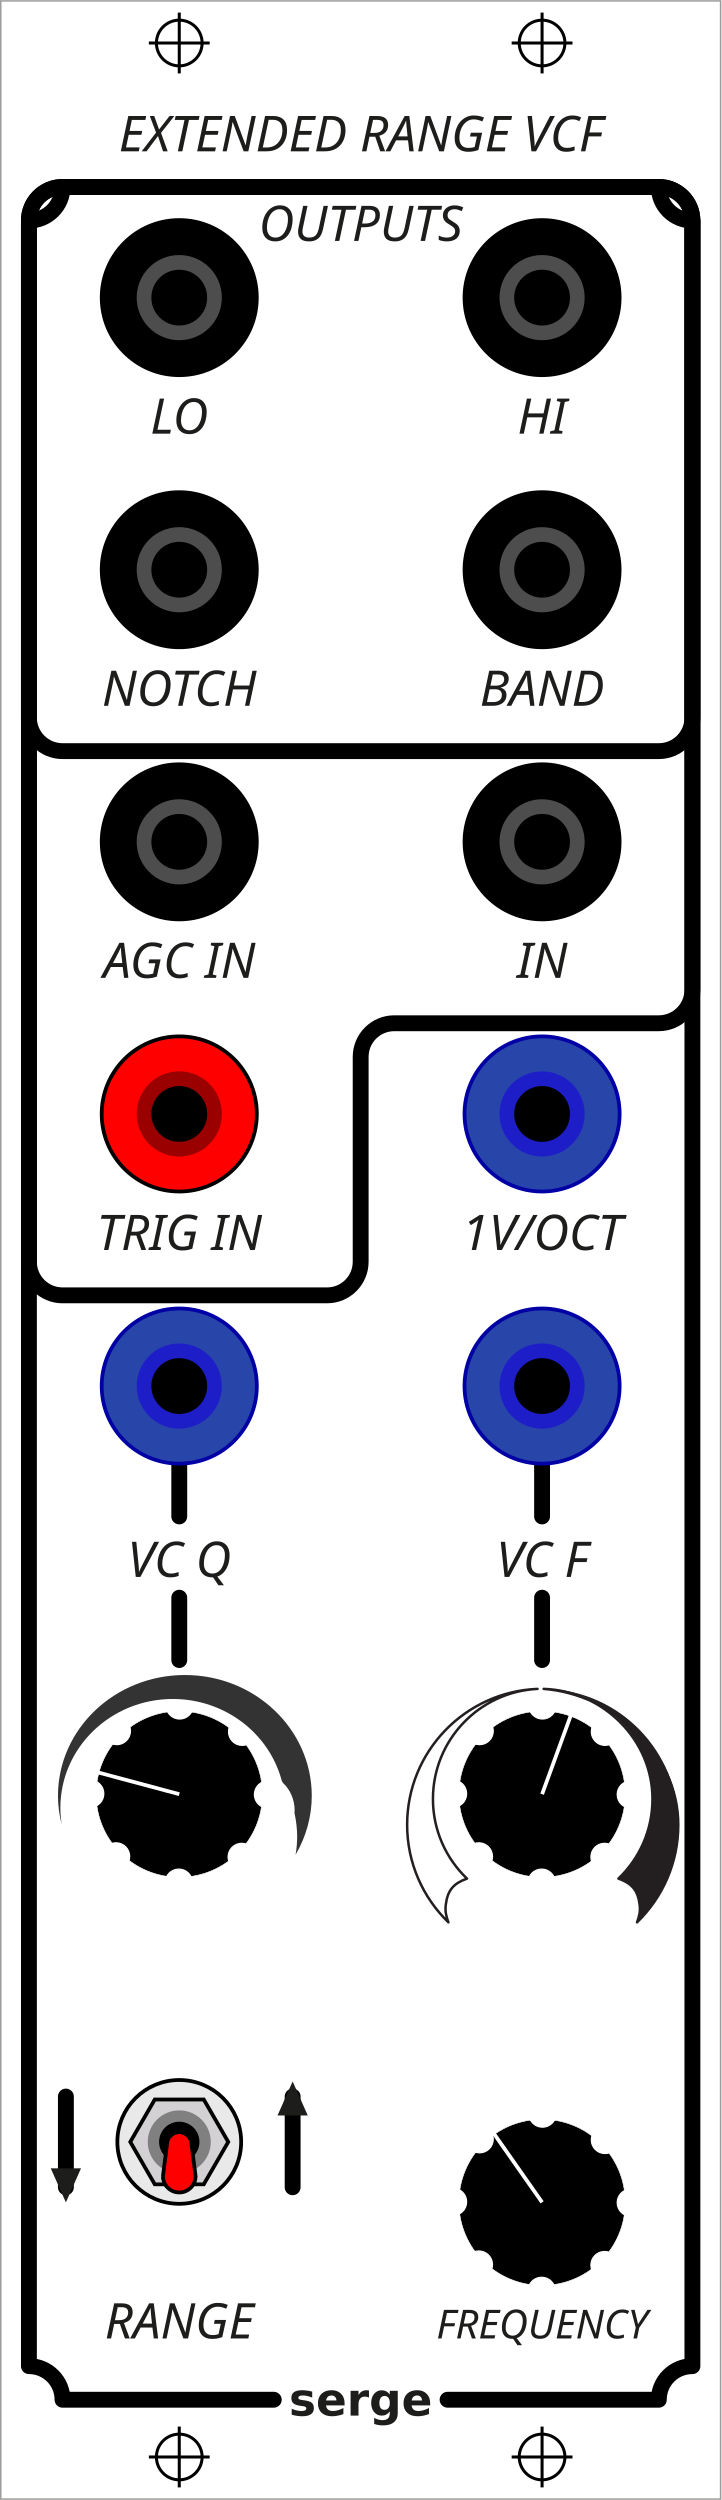
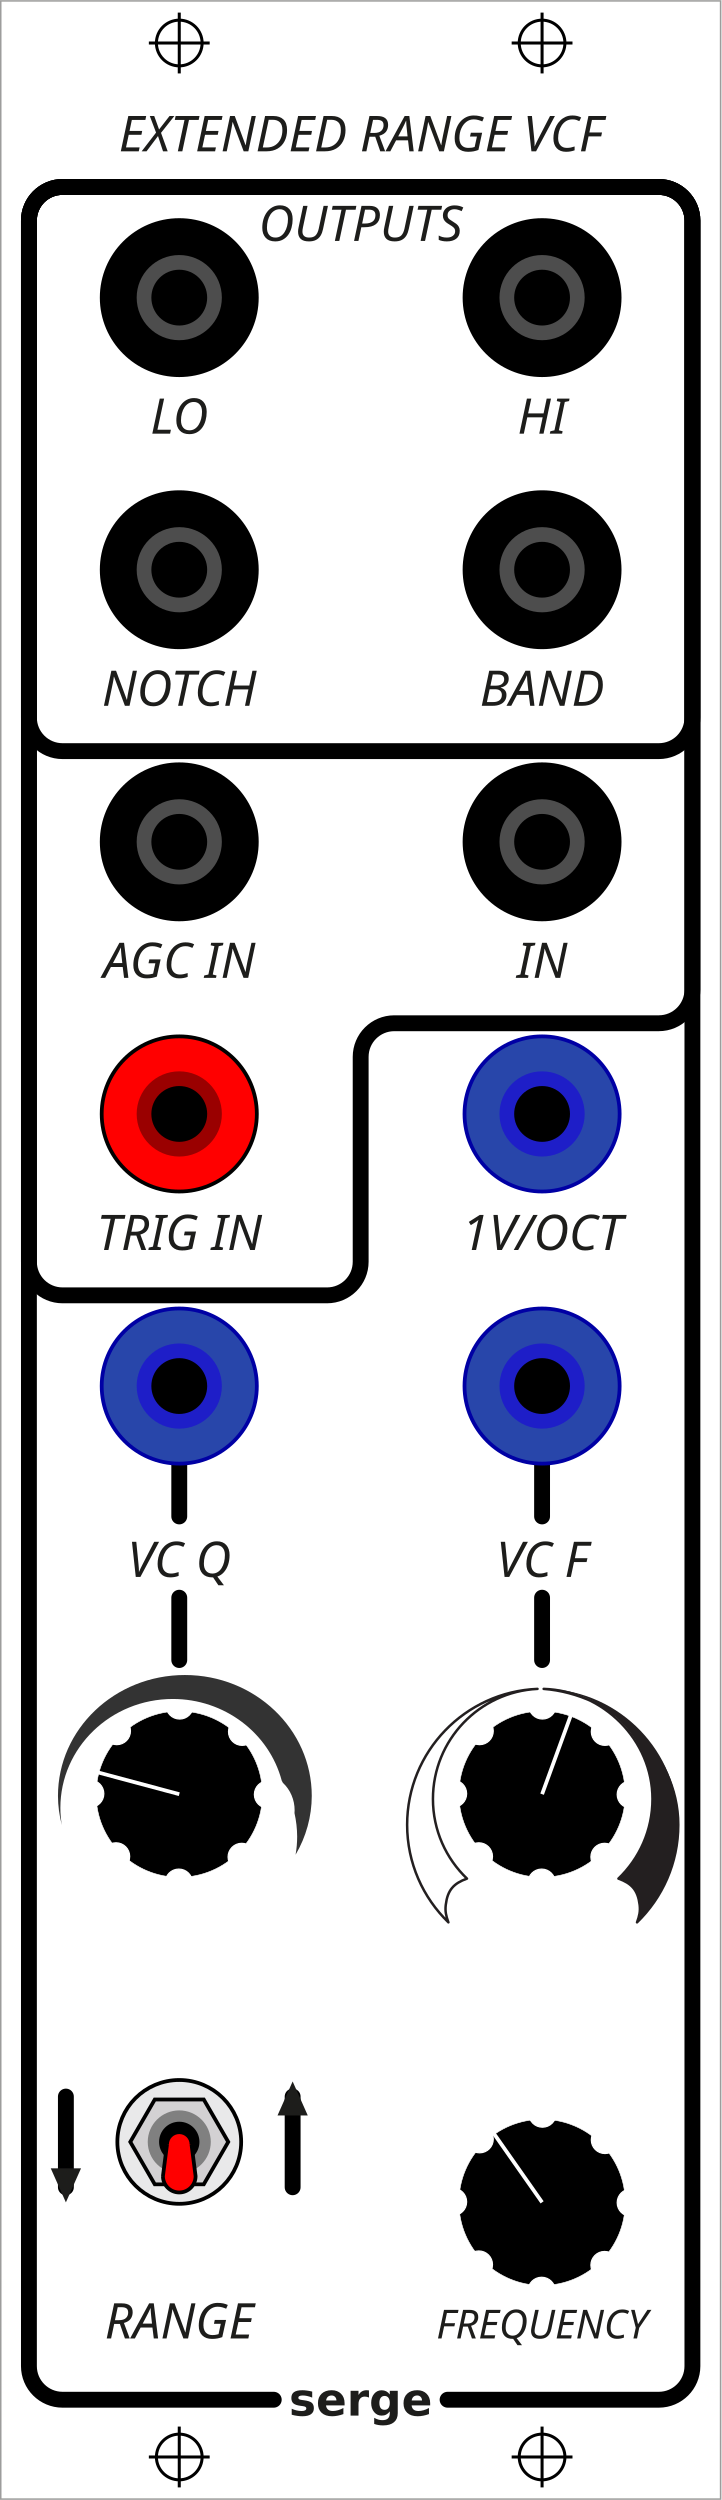
<svg xmlns="http://www.w3.org/2000/svg" xmlns:xlink="http://www.w3.org/1999/xlink" viewBox="0 0 190.866 661.417" height="6.89in" width="1.988in" xml:space="preserve" id="svg-serge" version="1.1">
  <defs id="defs-serge">
    <clipPath id="XMLID_3_-2-2-8-3-0-1-2">
      <use id="use7823-3-2-4-9-0-0" xlink:href="#XMLID_1_" x="0" y="0" width="100%" height="100%" />
    </clipPath>
    <circle id="XMLID_1_" cx="20.975" cy="20.926" r="18.024" />
    <clipPath clipPathUnits="userSpaceOnUse" id="clipPath9741-4">
      <path d="M 0,72 H 72 V 0 H 0 Z" id="path9739-7" />
    </clipPath>
  </defs>
  <g id="layer-Background">
    <rect id="background-white" x="0" y="0" width="190.866" height="661.417" style="fill:#ffffff;fill-opacity:1;stroke:none" />
    <rect x="0.2" y="0.2" width="190.466" height="661.017" style="fill:none;stroke:#9d9d9c;stroke-width:0.4" />
  </g>
  <g id="layer-Linework" transform="translate(-48.5669 -5.2913)">
-     <path d="M 167.000,640.221 L 222.890,640.221 A 8.89,8.89 0 0 1 231.780,631.332 L 231.780,63.611 A 8.89,8.89 0 0 1 222.890,54.721 L 65.110,54.721 A 8.89,8.89 0 0 1 56.220,63.611 L 56.220,631.332 A 8.89,8.89 0 0 1 65.110,640.221 L 121.000,640.221" style="display:inline;fill:none;stroke:#000000;stroke-width:4.2;stroke-linecap:round;stroke-linejoin:round" />
+     <path d="M 167.000,640.221 L 222.890,640.221 A 8.89,8.89 0 0 0 231.780,631.332 L 231.780,63.611 A 8.89,8.89 0 0 0 222.890,54.721 L 65.110,54.721 A 8.89,8.89 0 0 0 56.220,63.611 L 56.220,631.332 A 8.89,8.89 0 0 0 65.110,640.221 L 121.000,640.221" style="display:inline;fill:none;stroke:#000000;stroke-width:4.2;stroke-linecap:round;stroke-linejoin:round" />
    <text x="144.000" y="644.421" style="font-family:'Futura','Century Gothic','DejaVu Sans',sans-serif;font-weight:bold;font-size:12px;text-anchor:middle;fill:#1d1d1b">serge</text>
    <text x="144.0" y="45.291" style="font-variant:normal;font-weight:normal;font-stretch:normal;font-size:13.1px;font-family:Futura;-inkscape-font-specification:'Futura Bold';font-variant-ligatures:normal;font-variant-caps:normal;font-variant-numeric:normal;font-variant-east-asian:normal;text-align:center;writing-mode:lr-tb;text-anchor:middle;display:inline;fill:#1d1d1b;fill-opacity:1;fill-rule:nonzero;stroke:none;stroke-width:1.332;font-style:oblique">EXTENDED RANGE VCF</text>
    <path d="M 56.22,63.611 A 8.89,8.89 0 0 1 65.11,54.721 L 222.89,54.721 A 8.89,8.89 0 0 1 231.78,63.611 L 231.78,195.11 A 8.89,8.89 0 0 1 222.89,204 L 65.11,204 A 8.89,8.89 0 0 1 56.22,195.11 Z" style="display:inline;fill:none;stroke:#000000;stroke-width:4.2;stroke-linecap:round;stroke-linejoin:round" />
    <text x="144.0" y="69" style="font-variant:normal;font-weight:normal;font-stretch:normal;font-size:13.0px;font-family:Futura;-inkscape-font-specification:'Futura Bold';font-variant-ligatures:normal;font-variant-caps:normal;font-variant-numeric:normal;font-variant-east-asian:normal;text-align:center;writing-mode:lr-tb;text-anchor:middle;display:inline;fill:#1d1d1b;fill-opacity:1;fill-rule:nonzero;stroke:none;stroke-width:1.332;font-style:oblique">OUTPUTS</text>
    <text x="96.0" y="120" style="font-variant:normal;font-weight:normal;font-stretch:normal;font-size:13.0px;font-family:Futura;-inkscape-font-specification:'Futura Bold';font-variant-ligatures:normal;font-variant-caps:normal;font-variant-numeric:normal;font-variant-east-asian:normal;text-align:center;writing-mode:lr-tb;text-anchor:middle;display:inline;fill:#1d1d1b;fill-opacity:1;fill-rule:nonzero;stroke:none;stroke-width:1.332;font-style:oblique">LO</text>
    <text x="192.0" y="120" style="font-variant:normal;font-weight:normal;font-stretch:normal;font-size:13.0px;font-family:Futura;-inkscape-font-specification:'Futura Bold';font-variant-ligatures:normal;font-variant-caps:normal;font-variant-numeric:normal;font-variant-east-asian:normal;text-align:center;writing-mode:lr-tb;text-anchor:middle;display:inline;fill:#1d1d1b;fill-opacity:1;fill-rule:nonzero;stroke:none;stroke-width:1.332;font-style:oblique">HI</text>
    <text x="96.0" y="192" style="font-variant:normal;font-weight:normal;font-stretch:normal;font-size:13.0px;font-family:Futura;-inkscape-font-specification:'Futura Bold';font-variant-ligatures:normal;font-variant-caps:normal;font-variant-numeric:normal;font-variant-east-asian:normal;text-align:center;writing-mode:lr-tb;text-anchor:middle;display:inline;fill:#1d1d1b;fill-opacity:1;fill-rule:nonzero;stroke:none;stroke-width:1.332;font-style:oblique">NOTCH</text>
    <text x="192.0" y="192" style="font-variant:normal;font-weight:normal;font-stretch:normal;font-size:13.0px;font-family:Futura;-inkscape-font-specification:'Futura Bold';font-variant-ligatures:normal;font-variant-caps:normal;font-variant-numeric:normal;font-variant-east-asian:normal;text-align:center;writing-mode:lr-tb;text-anchor:middle;display:inline;fill:#1d1d1b;fill-opacity:1;fill-rule:nonzero;stroke:none;stroke-width:1.332;font-style:oblique">BAND</text>
    <path d="M 56.22,63.611 A 8.89,8.89 0 0 1 65.11,54.721 L 222.89,54.721 A 8.89,8.89 0 0 1 231.78,63.611 L 231.78,267.11 A 8.89,8.89 0 0 1 222.89,276 L 152.89,276 A 8.89,8.89 0 0 0 144,284.89 L 144,339.11 A 8.89,8.89 0 0 1 135.11,348 L 65.11,348 A 8.89,8.89 0 0 1 56.22,339.11 Z" style="display:inline;fill:none;stroke:#000000;stroke-width:4.2;stroke-linecap:round;stroke-linejoin:round" />
    <text x="96.0" y="264" style="font-variant:normal;font-weight:normal;font-stretch:normal;font-size:13.0px;font-family:Futura;-inkscape-font-specification:'Futura Bold';font-variant-ligatures:normal;font-variant-caps:normal;font-variant-numeric:normal;font-variant-east-asian:normal;text-align:center;writing-mode:lr-tb;text-anchor:middle;display:inline;fill:#1d1d1b;fill-opacity:1;fill-rule:nonzero;stroke:none;stroke-width:1.332;font-style:oblique">AGC IN</text>
    <text x="192.0" y="264" style="font-variant:normal;font-weight:normal;font-stretch:normal;font-size:13.0px;font-family:Futura;-inkscape-font-specification:'Futura Bold';font-variant-ligatures:normal;font-variant-caps:normal;font-variant-numeric:normal;font-variant-east-asian:normal;text-align:center;writing-mode:lr-tb;text-anchor:middle;display:inline;fill:#1d1d1b;fill-opacity:1;fill-rule:nonzero;stroke:none;stroke-width:1.332;font-style:oblique">IN</text>
    <text x="96.0" y="336" style="font-variant:normal;font-weight:normal;font-stretch:normal;font-size:13.0px;font-family:Futura;-inkscape-font-specification:'Futura Bold';font-variant-ligatures:normal;font-variant-caps:normal;font-variant-numeric:normal;font-variant-east-asian:normal;text-align:center;writing-mode:lr-tb;text-anchor:middle;display:inline;fill:#1d1d1b;fill-opacity:1;fill-rule:nonzero;stroke:none;stroke-width:1.332;font-style:oblique">TRIG IN</text>
    <text x="192.0" y="336" style="font-variant:normal;font-weight:normal;font-stretch:normal;font-size:13.0px;font-family:Futura;-inkscape-font-specification:'Futura Bold';font-variant-ligatures:normal;font-variant-caps:normal;font-variant-numeric:normal;font-variant-east-asian:normal;text-align:center;writing-mode:lr-tb;text-anchor:middle;display:inline;fill:#1d1d1b;fill-opacity:1;fill-rule:nonzero;stroke:none;stroke-width:1.332;font-style:oblique">1V/OCT</text>
    <text x="96.0" y="422.5" style="font-variant:normal;font-weight:normal;font-stretch:normal;font-size:13.0px;font-family:Futura;-inkscape-font-specification:'Futura Bold';font-variant-ligatures:normal;font-variant-caps:normal;font-variant-numeric:normal;font-variant-east-asian:normal;text-align:center;writing-mode:lr-tb;text-anchor:middle;display:inline;fill:#1d1d1b;fill-opacity:1;fill-rule:nonzero;stroke:none;stroke-width:1.332;font-style:oblique">VC Q</text>
    <path d="M 96.000,386.518 L 96.000,406.500" style="display:inline;fill:none;stroke:#000000;stroke-width:4.2;stroke-linecap:round;stroke-linejoin:round;stroke-dasharray:none;stroke-opacity:1" />
    <path d="M 96.000,428.000 L 96.000,444.500" style="display:inline;fill:none;stroke:#000000;stroke-width:4.2;stroke-linecap:round;stroke-linejoin:round;stroke-dasharray:none;stroke-opacity:1" />
    <g transform="matrix(1.333333,0.0,0.0,-1.333333,0.0,636)">
      <path d="m 97.483,484.46 c -18.547,0 -33.579,14.323 -33.579,31.995 0.013,2.6 0.355,5.183 1.021,7.699 -0.251,-1.495 -0.38,-3.011 -0.385,-4.527 0,-15.921 13.328,-28.828 29.771,-28.828 13.577,0.011 25.432,8.912 28.812,21.641 0.099,0.176 0.199,0.353 0.292,0.536 1.979,1.855 3.109,4.495 3.109,7.265 0,0.251 -0.016,0.5 -0.036,0.751 0.457,2.041 0.697,4.135 0.708,6.233 0,1.605 -0.147,3.209 -0.417,4.787 2.792,-4.755 4.267,-10.109 4.281,-15.557 0,-17.667 -15.036,-31.995 -33.577,-31.995 z" style="display:inline;fill:#333333;fill-opacity:1;fill-rule:evenodd;stroke:none;stroke-width:1.333" id="path46344-1-8-8-2-3-0-s20" transform="matrix(0.75,0,0,-0.75,0,504)" />
    </g>
    <text x="192.0" y="422.5" style="font-variant:normal;font-weight:normal;font-stretch:normal;font-size:13.0px;font-family:Futura;-inkscape-font-specification:'Futura Bold';font-variant-ligatures:normal;font-variant-caps:normal;font-variant-numeric:normal;font-variant-east-asian:normal;text-align:center;writing-mode:lr-tb;text-anchor:middle;display:inline;fill:#1d1d1b;fill-opacity:1;fill-rule:nonzero;stroke:none;stroke-width:1.332;font-style:oblique">VC F</text>
    <path d="M 192.000,386.518 L 192.000,406.500" style="display:inline;fill:none;stroke:#000000;stroke-width:4.2;stroke-linecap:round;stroke-linejoin:round;stroke-dasharray:none;stroke-opacity:1" />
    <path d="M 192.000,428.000 L 192.000,444.500" style="display:inline;fill:none;stroke:#000000;stroke-width:4.2;stroke-linecap:round;stroke-linejoin:round;stroke-dasharray:none;stroke-opacity:1" />
    <g transform="matrix(1.333333,0.0,0.0,-1.333333,-0.332287,635.9909)">
      <g id="g7285-s25" clip-path="url(#clipPath9741-4)" transform="translate(107.967,79.18013)" style="display:inline">
        <g id="g7275-s25" transform="translate(35.376,58.7168)">
          <path d="m 0,0 c -11.559,-0.587 -20.751,-10.145 -20.751,-21.85 0,-6.213 2.595,-11.818 6.755,-15.801 -2.604,-0.934 -3.856,-2.241 -4.209,-5.207 -0.153,-1.282 0.053,-2.19 0.522,-3.475 -5.048,4.906 -8.19,11.765 -8.19,19.361 0,14.534 11.484,26.38 25.873,26.972 z" style="fill:none;stroke:#231f20;stroke-width:0.5;stroke-linecap:round;stroke-linejoin:round;stroke-miterlimit:146;stroke-dasharray:none;stroke-opacity:1" id="path7273-s25" />
        </g>
        <g id="g7279-s25" transform="translate(37.4404,58.7168)">
          <path d="m 0,0 c 11.56,-0.587 20.751,-10.145 20.751,-21.85 0,-6.213 -2.596,-11.818 -6.756,-15.801 2.605,-0.934 3.857,-2.241 4.21,-5.207 0.153,-1.282 -0.053,-2.19 -0.522,-3.475 5.048,4.906 8.19,11.765 8.19,19.361 C 25.873,-12.438 14.389,-0.592 0,0" style="fill:#231f20;fill-opacity:1;fill-rule:nonzero;stroke:none" id="path7277-s25" />
        </g>
        <g id="g7283-s25" transform="translate(37.4404,58.7168)">
          <path d="M -0.844,0 C 11.003,-0.372 20.751,-10.145 20.751,-21.85 c 0,-6.213 -2.596,-11.818 -6.756,-15.801 2.605,-0.934 3.857,-2.241 4.21,-5.207 0.153,-1.282 -0.053,-2.19 -0.522,-3.475 5.048,4.906 8.19,11.765 8.19,19.361 0,14.534 -13.237,25.949 -26.717,26.972 z" style="fill:none;stroke:#231f20;stroke-width:0.5;stroke-linecap:round;stroke-linejoin:round;stroke-miterlimit:146;stroke-dasharray:none;stroke-opacity:1" id="path7281-s25" />
        </g>
      </g>
    </g>
    <path d="M 66.000,560.000 L 66.000,584.000" style="display:inline;fill:none;stroke:#000000;stroke-width:4.2;stroke-linecap:round;stroke-linejoin:round;stroke-dasharray:none;stroke-opacity:1" />
    <path d="M 66.00,588.00 L 62.00,579.00 L 70.00,579.00 Z" style="fill:#1d1d1b;stroke:none" />
    <path d="M 126.000,584.000 L 126.000,560.000" style="display:inline;fill:none;stroke:#000000;stroke-width:4.2;stroke-linecap:round;stroke-linejoin:round;stroke-dasharray:none;stroke-opacity:1" />
    <path d="M 126.00,556.00 L 130.00,565.00 L 122.00,565.00 Z" style="fill:#1d1d1b;stroke:none" />
    <text x="96.0" y="624" style="font-variant:normal;font-weight:normal;font-stretch:normal;font-size:13.0px;font-family:Futura;-inkscape-font-specification:'Futura Bold';font-variant-ligatures:normal;font-variant-caps:normal;font-variant-numeric:normal;font-variant-east-asian:normal;text-align:center;writing-mode:lr-tb;text-anchor:middle;display:inline;fill:#1d1d1b;fill-opacity:1;fill-rule:nonzero;stroke:none;stroke-width:1.332;font-style:oblique">RANGE</text>
    <text x="192.0" y="624" style="font-variant:normal;font-weight:normal;font-stretch:normal;font-size:10.6px;font-family:Futura;-inkscape-font-specification:'Futura Bold';font-variant-ligatures:normal;font-variant-caps:normal;font-variant-numeric:normal;font-variant-east-asian:normal;text-align:center;writing-mode:lr-tb;text-anchor:middle;display:inline;fill:#1d1d1b;fill-opacity:1;fill-rule:nonzero;stroke:none;stroke-width:1.332;font-style:oblique">FREQUENCY</text>
  </g>
  <g id="layer-XXX" transform="translate(-48.5669 -5.2913)">
    <g transform="matrix(1,0,0,1,-95.95958,-72.1832)">
      <g style="display:inline" id="g46362-5-5-s1" transform="matrix(1.333333,0,0,-1.333333,-192.0404,468.1833)">
        <g transform="matrix(1,0,0,0.997611,0,504)" id="g46352-9-9-s1">
          <path id="path46350-9-1-s1" style="fill:none;stroke:#1d1d1b;stroke-width:1.802;stroke-linecap:butt;stroke-linejoin:miter;stroke-miterlimit:8.825;stroke-dasharray:none;stroke-opacity:1" d="m 282.828,-265.474 10.344,-10.345" />
        </g>
        <g id="g46360-2-3-s1">
          <g id="g46358-5-2-s1">
            <g transform="matrix(1,0,0,0.997611,0,504)" id="g46356-6-0-s1">
              <path id="path46354-1-9-s1" style="fill:none;stroke:#1d1d1b;stroke-width:1.802;stroke-linecap:butt;stroke-linejoin:miter;stroke-miterlimit:8.825;stroke-dasharray:none;stroke-opacity:1" d="m 293.172,-265.474 -10.344,-10.345" />
            </g>
          </g>
        </g>
      </g>
    </g>
    <g transform="matrix(1,0,0,1,0.04042,-72.1832)">
      <g style="display:inline" id="g46362-5-5-s3" transform="matrix(1.333333,0,0,-1.333333,-192.0404,468.1833)">
        <g transform="matrix(1,0,0,0.997611,0,504)" id="g46352-9-9-s3">
          <path id="path46350-9-1-s3" style="fill:none;stroke:#1d1d1b;stroke-width:1.802;stroke-linecap:butt;stroke-linejoin:miter;stroke-miterlimit:8.825;stroke-dasharray:none;stroke-opacity:1" d="m 282.828,-265.474 10.344,-10.345" />
        </g>
        <g id="g46360-2-3-s3">
          <g id="g46358-5-2-s3">
            <g transform="matrix(1,0,0,0.997611,0,504)" id="g46356-6-0-s3">
              <path id="path46354-1-9-s3" style="fill:none;stroke:#1d1d1b;stroke-width:1.802;stroke-linecap:butt;stroke-linejoin:miter;stroke-miterlimit:8.825;stroke-dasharray:none;stroke-opacity:1" d="m 293.172,-265.474 -10.344,-10.345" />
            </g>
          </g>
        </g>
      </g>
    </g>
    <g transform="matrix(1,0,0,1,-95.95958,-0.183198)">
      <g style="display:inline" id="g46362-5-5-s5" transform="matrix(1.333333,0,0,-1.333333,-192.0404,468.1833)">
        <g transform="matrix(1,0,0,0.997611,0,504)" id="g46352-9-9-s5">
          <path id="path46350-9-1-s5" style="fill:none;stroke:#1d1d1b;stroke-width:1.802;stroke-linecap:butt;stroke-linejoin:miter;stroke-miterlimit:8.825;stroke-dasharray:none;stroke-opacity:1" d="m 282.828,-265.474 10.344,-10.345" />
        </g>
        <g id="g46360-2-3-s5">
          <g id="g46358-5-2-s5">
            <g transform="matrix(1,0,0,0.997611,0,504)" id="g46356-6-0-s5">
              <path id="path46354-1-9-s5" style="fill:none;stroke:#1d1d1b;stroke-width:1.802;stroke-linecap:butt;stroke-linejoin:miter;stroke-miterlimit:8.825;stroke-dasharray:none;stroke-opacity:1" d="m 293.172,-265.474 -10.344,-10.345" />
            </g>
          </g>
        </g>
      </g>
    </g>
    <g transform="matrix(1,0,0,1,0.04042,-0.183198)">
      <g style="display:inline" id="g46362-5-5-s7" transform="matrix(1.333333,0,0,-1.333333,-192.0404,468.1833)">
        <g transform="matrix(1,0,0,0.997611,0,504)" id="g46352-9-9-s7">
          <path id="path46350-9-1-s7" style="fill:none;stroke:#1d1d1b;stroke-width:1.802;stroke-linecap:butt;stroke-linejoin:miter;stroke-miterlimit:8.825;stroke-dasharray:none;stroke-opacity:1" d="m 282.828,-265.474 10.344,-10.345" />
        </g>
        <g id="g46360-2-3-s7">
          <g id="g46358-5-2-s7">
            <g transform="matrix(1,0,0,0.997611,0,504)" id="g46356-6-0-s7">
              <path id="path46354-1-9-s7" style="fill:none;stroke:#1d1d1b;stroke-width:1.802;stroke-linecap:butt;stroke-linejoin:miter;stroke-miterlimit:8.825;stroke-dasharray:none;stroke-opacity:1" d="m 293.172,-265.474 -10.344,-10.345" />
            </g>
          </g>
        </g>
      </g>
    </g>
    <g transform="matrix(1,0,0,1,-95.95958,71.8168)">
      <g style="display:inline" id="g46362-5-5-s9" transform="matrix(1.333333,0,0,-1.333333,-192.0404,468.1833)">
        <g transform="matrix(1,0,0,0.997611,0,504)" id="g46352-9-9-s9">
          <path id="path46350-9-1-s9" style="fill:none;stroke:#1d1d1b;stroke-width:1.802;stroke-linecap:butt;stroke-linejoin:miter;stroke-miterlimit:8.825;stroke-dasharray:none;stroke-opacity:1" d="m 282.828,-265.474 10.344,-10.345" />
        </g>
        <g id="g46360-2-3-s9">
          <g id="g46358-5-2-s9">
            <g transform="matrix(1,0,0,0.997611,0,504)" id="g46356-6-0-s9">
              <path id="path46354-1-9-s9" style="fill:none;stroke:#1d1d1b;stroke-width:1.802;stroke-linecap:butt;stroke-linejoin:miter;stroke-miterlimit:8.825;stroke-dasharray:none;stroke-opacity:1" d="m 293.172,-265.474 -10.344,-10.345" />
            </g>
          </g>
        </g>
      </g>
    </g>
    <g transform="matrix(1,0,0,1,0.04042,71.8168)">
      <g style="display:inline" id="g46362-5-5-s11" transform="matrix(1.333333,0,0,-1.333333,-192.0404,468.1833)">
        <g transform="matrix(1,0,0,0.997611,0,504)" id="g46352-9-9-s11">
          <path id="path46350-9-1-s11" style="fill:none;stroke:#1d1d1b;stroke-width:1.802;stroke-linecap:butt;stroke-linejoin:miter;stroke-miterlimit:8.825;stroke-dasharray:none;stroke-opacity:1" d="m 282.828,-265.474 10.344,-10.345" />
        </g>
        <g id="g46360-2-3-s11">
          <g id="g46358-5-2-s11">
            <g transform="matrix(1,0,0,0.997611,0,504)" id="g46356-6-0-s11">
              <path id="path46354-1-9-s11" style="fill:none;stroke:#1d1d1b;stroke-width:1.802;stroke-linecap:butt;stroke-linejoin:miter;stroke-miterlimit:8.825;stroke-dasharray:none;stroke-opacity:1" d="m 293.172,-265.474 -10.344,-10.345" />
            </g>
          </g>
        </g>
      </g>
    </g>
    <g transform="matrix(1,0,0,1,-95.95958,143.8168)">
      <g style="display:inline" id="g46362-5-5-s13" transform="matrix(1.333333,0,0,-1.333333,-192.0404,468.1833)">
        <g transform="matrix(1,0,0,0.997611,0,504)" id="g46352-9-9-s13">
          <path id="path46350-9-1-s13" style="fill:none;stroke:#1d1d1b;stroke-width:1.802;stroke-linecap:butt;stroke-linejoin:miter;stroke-miterlimit:8.825;stroke-dasharray:none;stroke-opacity:1" d="m 282.828,-265.474 10.344,-10.345" />
        </g>
        <g id="g46360-2-3-s13">
          <g id="g46358-5-2-s13">
            <g transform="matrix(1,0,0,0.997611,0,504)" id="g46356-6-0-s13">
              <path id="path46354-1-9-s13" style="fill:none;stroke:#1d1d1b;stroke-width:1.802;stroke-linecap:butt;stroke-linejoin:miter;stroke-miterlimit:8.825;stroke-dasharray:none;stroke-opacity:1" d="m 293.172,-265.474 -10.344,-10.345" />
            </g>
          </g>
        </g>
      </g>
    </g>
    <g transform="matrix(1,0,0,1,0.04042,143.8168)">
      <g style="display:inline" id="g46362-5-5-s15" transform="matrix(1.333333,0,0,-1.333333,-192.0404,468.1833)">
        <g transform="matrix(1,0,0,0.997611,0,504)" id="g46352-9-9-s15">
          <path id="path46350-9-1-s15" style="fill:none;stroke:#1d1d1b;stroke-width:1.802;stroke-linecap:butt;stroke-linejoin:miter;stroke-miterlimit:8.825;stroke-dasharray:none;stroke-opacity:1" d="m 282.828,-265.474 10.344,-10.345" />
        </g>
        <g id="g46360-2-3-s15">
          <g id="g46358-5-2-s15">
            <g transform="matrix(1,0,0,0.997611,0,504)" id="g46356-6-0-s15">
              <path id="path46354-1-9-s15" style="fill:none;stroke:#1d1d1b;stroke-width:1.802;stroke-linecap:butt;stroke-linejoin:miter;stroke-miterlimit:8.825;stroke-dasharray:none;stroke-opacity:1" d="m 293.172,-265.474 -10.344,-10.345" />
            </g>
          </g>
        </g>
      </g>
    </g>
    <g transform="matrix(1,0,0,1,-95.95958,215.8168)">
      <g style="display:inline" id="g46362-5-5-s17" transform="matrix(1.333333,0,0,-1.333333,-192.0404,468.1833)">
        <g transform="matrix(1,0,0,0.997611,0,504)" id="g46352-9-9-s17">
          <path id="path46350-9-1-s17" style="fill:none;stroke:#1d1d1b;stroke-width:1.802;stroke-linecap:butt;stroke-linejoin:miter;stroke-miterlimit:8.825;stroke-dasharray:none;stroke-opacity:1" d="m 282.828,-265.474 10.344,-10.345" />
        </g>
        <g id="g46360-2-3-s17">
          <g id="g46358-5-2-s17">
            <g transform="matrix(1,0,0,0.997611,0,504)" id="g46356-6-0-s17">
              <path id="path46354-1-9-s17" style="fill:none;stroke:#1d1d1b;stroke-width:1.802;stroke-linecap:butt;stroke-linejoin:miter;stroke-miterlimit:8.825;stroke-dasharray:none;stroke-opacity:1" d="m 293.172,-265.474 -10.344,-10.345" />
            </g>
          </g>
        </g>
      </g>
    </g>
    <g transform="matrix(1,0,0,1,-95.95958,323.8168)">
      <g style="display:inline" id="g46362-5-5-s19" transform="matrix(1.333333,0,0,-1.333333,-192.0404,468.1833)">
        <g transform="matrix(1,0,0,0.997611,0,504)" id="g46352-9-9-s19">
          <path id="path46350-9-1-s19" style="fill:none;stroke:#1d1d1b;stroke-width:1.802;stroke-linecap:butt;stroke-linejoin:miter;stroke-miterlimit:8.825;stroke-dasharray:none;stroke-opacity:1" d="m 282.828,-265.474 10.344,-10.345" />
        </g>
        <g id="g46360-2-3-s19">
          <g id="g46358-5-2-s19">
            <g transform="matrix(1,0,0,0.997611,0,504)" id="g46356-6-0-s19">
              <path id="path46354-1-9-s19" style="fill:none;stroke:#1d1d1b;stroke-width:1.802;stroke-linecap:butt;stroke-linejoin:miter;stroke-miterlimit:8.825;stroke-dasharray:none;stroke-opacity:1" d="m 293.172,-265.474 -10.344,-10.345" />
            </g>
          </g>
        </g>
      </g>
    </g>
    <g transform="matrix(1,0,0,1,0.04042,215.8168)">
      <g style="display:inline" id="g46362-5-5-s22" transform="matrix(1.333333,0,0,-1.333333,-192.0404,468.1833)">
        <g transform="matrix(1,0,0,0.997611,0,504)" id="g46352-9-9-s22">
          <path id="path46350-9-1-s22" style="fill:none;stroke:#1d1d1b;stroke-width:1.802;stroke-linecap:butt;stroke-linejoin:miter;stroke-miterlimit:8.825;stroke-dasharray:none;stroke-opacity:1" d="m 282.828,-265.474 10.344,-10.345" />
        </g>
        <g id="g46360-2-3-s22">
          <g id="g46358-5-2-s22">
            <g transform="matrix(1,0,0,0.997611,0,504)" id="g46356-6-0-s22">
              <path id="path46354-1-9-s22" style="fill:none;stroke:#1d1d1b;stroke-width:1.802;stroke-linecap:butt;stroke-linejoin:miter;stroke-miterlimit:8.825;stroke-dasharray:none;stroke-opacity:1" d="m 293.172,-265.474 -10.344,-10.345" />
            </g>
          </g>
        </g>
      </g>
    </g>
    <g transform="matrix(1,0,0,1,0.04042,323.8168)">
      <g style="display:inline" id="g46362-5-5-s24" transform="matrix(1.333333,0,0,-1.333333,-192.0404,468.1833)">
        <g transform="matrix(1,0,0,0.997611,0,504)" id="g46352-9-9-s24">
          <path id="path46350-9-1-s24" style="fill:none;stroke:#1d1d1b;stroke-width:1.802;stroke-linecap:butt;stroke-linejoin:miter;stroke-miterlimit:8.825;stroke-dasharray:none;stroke-opacity:1" d="m 282.828,-265.474 10.344,-10.345" />
        </g>
        <g id="g46360-2-3-s24">
          <g id="g46358-5-2-s24">
            <g transform="matrix(1,0,0,0.997611,0,504)" id="g46356-6-0-s24">
              <path id="path46354-1-9-s24" style="fill:none;stroke:#1d1d1b;stroke-width:1.802;stroke-linecap:butt;stroke-linejoin:miter;stroke-miterlimit:8.825;stroke-dasharray:none;stroke-opacity:1" d="m 293.172,-265.474 -10.344,-10.345" />
            </g>
          </g>
        </g>
      </g>
    </g>
    <g transform="matrix(1,0,0,1,-95.95958,415.8168)">
      <g style="display:inline" id="g46362-5-5-s27" transform="matrix(1.333333,0,0,-1.333333,-192.0404,468.1833)">
        <g transform="matrix(1,0,0,0.997611,0,504)" id="g46352-9-9-s27">
          <path id="path46350-9-1-s27" style="fill:none;stroke:#1d1d1b;stroke-width:1.802;stroke-linecap:butt;stroke-linejoin:miter;stroke-miterlimit:8.825;stroke-dasharray:none;stroke-opacity:1" d="m 282.828,-265.474 10.344,-10.345" />
        </g>
        <g id="g46360-2-3-s27">
          <g id="g46358-5-2-s27">
            <g transform="matrix(1,0,0,0.997611,0,504)" id="g46356-6-0-s27">
              <path id="path46354-1-9-s27" style="fill:none;stroke:#1d1d1b;stroke-width:1.802;stroke-linecap:butt;stroke-linejoin:miter;stroke-miterlimit:8.825;stroke-dasharray:none;stroke-opacity:1" d="m 293.172,-265.474 -10.344,-10.345" />
            </g>
          </g>
        </g>
      </g>
    </g>
    <g transform="matrix(1,0,0,1,0.04042,431.8168)">
      <g style="display:inline" id="g46362-5-5-s29" transform="matrix(1.333333,0,0,-1.333333,-192.0404,468.1833)">
        <g transform="matrix(1,0,0,0.997611,0,504)" id="g46352-9-9-s29">
          <path id="path46350-9-1-s29" style="fill:none;stroke:#1d1d1b;stroke-width:1.802;stroke-linecap:butt;stroke-linejoin:miter;stroke-miterlimit:8.825;stroke-dasharray:none;stroke-opacity:1" d="m 282.828,-265.474 10.344,-10.345" />
        </g>
        <g id="g46360-2-3-s29">
          <g id="g46358-5-2-s29">
            <g transform="matrix(1,0,0,0.997611,0,504)" id="g46356-6-0-s29">
              <path id="path46354-1-9-s29" style="fill:none;stroke:#1d1d1b;stroke-width:1.802;stroke-linecap:butt;stroke-linejoin:miter;stroke-miterlimit:8.825;stroke-dasharray:none;stroke-opacity:1" d="m 293.172,-265.474 -10.344,-10.345" />
            </g>
          </g>
        </g>
      </g>
    </g>
    <g>
      <circle cx="96.000" cy="16.630" r="6.047" style="fill:none;stroke:#000000;stroke-width:0.8" />
      <path d="M 87.953,16.630 L 104.047,16.630 M 96.000,8.583 L 96.000,24.677" style="fill:none;stroke:#000000;stroke-width:0.8" />
    </g>
    <g>
      <circle cx="96.000" cy="655.370" r="6.047" style="fill:none;stroke:#000000;stroke-width:0.8" />
      <path d="M 87.953,655.370 L 104.047,655.370 M 96.000,647.323 L 96.000,663.417" style="fill:none;stroke:#000000;stroke-width:0.8" />
    </g>
    <g>
      <circle cx="192.000" cy="16.630" r="6.047" style="fill:none;stroke:#000000;stroke-width:0.8" />
      <path d="M 183.953,16.630 L 200.047,16.630 M 192.000,8.583 L 192.000,24.677" style="fill:none;stroke:#000000;stroke-width:0.8" />
    </g>
    <g>
      <circle cx="192.000" cy="655.370" r="6.047" style="fill:none;stroke:#000000;stroke-width:0.8" />
      <path d="M 183.953,655.370 L 200.047,655.370 M 192.000,647.323 L 192.000,663.417" style="fill:none;stroke:#000000;stroke-width:0.8" />
    </g>
  </g>
  <g id="layer-Jacks-Knobs" transform="translate(-48.5669 -5.2913)">
    <g transform="matrix(1,0,0,1,-143.9831,-35.92704)">
      <g style="display:inline;stroke-width:0.772" transform="matrix(1.295292,0,0,1.295294,6.830493,-113.2258)" id="g46548-2-1-0-s2">
        <g style="stroke-width:0.772" id="g46542-4-3-17-s2">
          <path id="path46540-9-1-1-s2" style="stroke:#000000;stroke-width:0.772" d="M 195.84,180 A 15.84,15.84 0 0 1 180,195.84 15.84,15.84 0 0 1 164.16,180 15.84,15.84 0 0 1 180,164.16 15.84,15.84 0 0 1 195.84,180" />
        </g>
        <g style="stroke-width:0.772" id="g46546-3-1-90-s2">
          <path id="path46544-1-8-4-s2" style="stroke:#4d4d4d;stroke-width:3" d="m 187.2,180 a 7.2,7.2 0 0 1 -7.2,7.2 7.2,7.2 0 0 1 -7.2,-7.2 7.2,7.2 0 0 1 7.2,-7.2 7.2,7.2 0 0 1 7.2,7.2" />
        </g>
      </g>
    </g>
    <g transform="matrix(1,0,0,1,-47.98307,-35.92704)">
      <g style="display:inline;stroke-width:0.772" transform="matrix(1.295292,0,0,1.295294,6.830493,-113.2258)" id="g46548-2-1-0-s4">
        <g style="stroke-width:0.772" id="g46542-4-3-17-s4">
          <path id="path46540-9-1-1-s4" style="stroke:#000000;stroke-width:0.772" d="M 195.84,180 A 15.84,15.84 0 0 1 180,195.84 15.84,15.84 0 0 1 164.16,180 15.84,15.84 0 0 1 180,164.16 15.84,15.84 0 0 1 195.84,180" />
        </g>
        <g style="stroke-width:0.772" id="g46546-3-1-90-s4">
          <path id="path46544-1-8-4-s4" style="stroke:#4d4d4d;stroke-width:3" d="m 187.2,180 a 7.2,7.2 0 0 1 -7.2,7.2 7.2,7.2 0 0 1 -7.2,-7.2 7.2,7.2 0 0 1 7.2,-7.2 7.2,7.2 0 0 1 7.2,7.2" />
        </g>
      </g>
    </g>
    <g transform="matrix(1,0,0,1,-143.9831,36.07296)">
      <g style="display:inline;stroke-width:0.772" transform="matrix(1.295292,0,0,1.295294,6.830493,-113.2258)" id="g46548-2-1-0-s6">
        <g style="stroke-width:0.772" id="g46542-4-3-17-s6">
          <path id="path46540-9-1-1-s6" style="stroke:#000000;stroke-width:0.772" d="M 195.84,180 A 15.84,15.84 0 0 1 180,195.84 15.84,15.84 0 0 1 164.16,180 15.84,15.84 0 0 1 180,164.16 15.84,15.84 0 0 1 195.84,180" />
        </g>
        <g style="stroke-width:0.772" id="g46546-3-1-90-s6">
          <path id="path46544-1-8-4-s6" style="stroke:#4d4d4d;stroke-width:3" d="m 187.2,180 a 7.2,7.2 0 0 1 -7.2,7.2 7.2,7.2 0 0 1 -7.2,-7.2 7.2,7.2 0 0 1 7.2,-7.2 7.2,7.2 0 0 1 7.2,7.2" />
        </g>
      </g>
    </g>
    <g transform="matrix(1,0,0,1,-47.98307,36.07296)">
      <g style="display:inline;stroke-width:0.772" transform="matrix(1.295292,0,0,1.295294,6.830493,-113.2258)" id="g46548-2-1-0-s8">
        <g style="stroke-width:0.772" id="g46542-4-3-17-s8">
          <path id="path46540-9-1-1-s8" style="stroke:#000000;stroke-width:0.772" d="M 195.84,180 A 15.84,15.84 0 0 1 180,195.84 15.84,15.84 0 0 1 164.16,180 15.84,15.84 0 0 1 180,164.16 15.84,15.84 0 0 1 195.84,180" />
        </g>
        <g style="stroke-width:0.772" id="g46546-3-1-90-s8">
          <path id="path46544-1-8-4-s8" style="stroke:#4d4d4d;stroke-width:3" d="m 187.2,180 a 7.2,7.2 0 0 1 -7.2,7.2 7.2,7.2 0 0 1 -7.2,-7.2 7.2,7.2 0 0 1 7.2,-7.2 7.2,7.2 0 0 1 7.2,7.2" />
        </g>
      </g>
    </g>
    <g transform="matrix(1,0,0,1,-143.9831,108.073)">
      <g style="display:inline;stroke-width:0.772" transform="matrix(1.295292,0,0,1.295294,6.830493,-113.2258)" id="g46548-2-1-0-s10">
        <g style="stroke-width:0.772" id="g46542-4-3-17-s10">
          <path id="path46540-9-1-1-s10" style="stroke:#000000;stroke-width:0.772" d="M 195.84,180 A 15.84,15.84 0 0 1 180,195.84 15.84,15.84 0 0 1 164.16,180 15.84,15.84 0 0 1 180,164.16 15.84,15.84 0 0 1 195.84,180" />
        </g>
        <g style="stroke-width:0.772" id="g46546-3-1-90-s10">
          <path id="path46544-1-8-4-s10" style="stroke:#4d4d4d;stroke-width:3" d="m 187.2,180 a 7.2,7.2 0 0 1 -7.2,7.2 7.2,7.2 0 0 1 -7.2,-7.2 7.2,7.2 0 0 1 7.2,-7.2 7.2,7.2 0 0 1 7.2,7.2" />
        </g>
      </g>
    </g>
    <g transform="matrix(1,0,0,1,-47.98307,108.073)">
      <g style="display:inline;stroke-width:0.772" transform="matrix(1.295292,0,0,1.295294,6.830493,-113.2258)" id="g46548-2-1-0-s12">
        <g style="stroke-width:0.772" id="g46542-4-3-17-s12">
          <path id="path46540-9-1-1-s12" style="stroke:#000000;stroke-width:0.772" d="M 195.84,180 A 15.84,15.84 0 0 1 180,195.84 15.84,15.84 0 0 1 164.16,180 15.84,15.84 0 0 1 180,164.16 15.84,15.84 0 0 1 195.84,180" />
        </g>
        <g style="stroke-width:0.772" id="g46546-3-1-90-s12">
          <path id="path46544-1-8-4-s12" style="stroke:#4d4d4d;stroke-width:3" d="m 187.2,180 a 7.2,7.2 0 0 1 -7.2,7.2 7.2,7.2 0 0 1 -7.2,-7.2 7.2,7.2 0 0 1 7.2,-7.2 7.2,7.2 0 0 1 7.2,7.2" />
        </g>
      </g>
    </g>
    <g transform="matrix(1,0,0,1,-95.95957,71.8168)">
      <g id="g27-s14" transform="translate(36)" style="display:inline">
        <g transform="matrix(1.333333,0,0,-1.333333,-228.3814,540.1833)" id="g46390-8-3-s14" style="display:inline">
          <g id="g46380-7-2-s14" transform="matrix(1,0,0,0.997611,0,504)">
            <path d="m 282.828,-265.474 10.344,-10.345" style="fill:none;stroke:#1d1d1b;stroke-width:1.802;stroke-linecap:butt;stroke-linejoin:miter;stroke-miterlimit:8.825;stroke-dasharray:none;stroke-opacity:1" id="path46378-8-0-s14" />
          </g>
          <g id="g46388-4-5-s14">
            <g id="g46386-1-8-s14">
              <g id="g46384-4-2-s14" transform="matrix(1,0,0,0.997611,0,504)">
                <path d="m 293.172,-265.474 -10.344,-10.345" style="fill:none;stroke:#1d1d1b;stroke-width:1.802;stroke-linecap:butt;stroke-linejoin:miter;stroke-miterlimit:8.825;stroke-dasharray:none;stroke-opacity:1" id="path46382-1-9-s14" />
              </g>
            </g>
          </g>
        </g>
        <path id="path46550-8-0-s14" style="fill:#ff0000;stroke:#000000;stroke-width:1;stroke-opacity:1" d="m 176.484,228.183 a 20.524,20.524 0 0 1 -20.524,20.524 20.524,20.524 0 0 1 -20.524,-20.524 20.524,20.524 0 0 1 20.524,-20.524 20.524,20.524 0 0 1 20.524,20.524" />
        <path id="path46554-4-0-s14" style="fill:#000000;stroke:#9a0000;stroke-width:3.887;stroke-opacity:1" d="m 165.289,228.183 a 9.329,9.329 0 0 1 -9.329,9.329 9.329,9.329 0 0 1 -9.329,-9.329 9.329,9.329 0 0 1 9.329,-9.329 9.329,9.329 0 0 1 9.329,9.329" />
      </g>
    </g>
    <g transform="matrix(1,0,0,1,96,215.8168)">
      <g style="display:inline;stroke-width:0.772" transform="matrix(1.295707,0,0,1.295707,-137.2273,-242.335)" id="g46558-0-6-5-3-8-8-s16">
        <g style="stroke-width:0.772" id="g46552-9-9-6-7-1-4-s16">
          <path id="path46550-8-0-4-0-6-3-s16" style="fill:#2846aa;stroke:#0000a4;stroke-width:0.772" d="M 195.84,252 A 15.84,15.84 0 0 1 180,267.84 15.84,15.84 0 0 1 164.16,252 15.84,15.84 0 0 1 180,236.16 15.84,15.84 0 0 1 195.84,252" />
        </g>
        <g style="stroke-width:0.772" id="g46556-9-1-8-0-3-1-s16">
          <path id="path46554-4-0-0-6-8-2-s16" style="stroke:#1e1ec8;stroke-width:3" d="m 187.2,252 a 7.2,7.2 0 0 1 -7.2,7.2 7.2,7.2 0 0 1 -7.2,-7.2 7.2,7.2 0 0 1 7.2,-7.2 7.2,7.2 0 0 1 7.2,7.2" />
        </g>
      </g>
    </g>
    <g transform="matrix(1,0,0,1,2e-06,287.8168)">
      <g style="display:inline;stroke-width:0.772" transform="matrix(1.295707,0,0,1.295707,-137.2273,-242.335)" id="g46558-0-6-5-3-8-8-s18">
        <g style="stroke-width:0.772" id="g46552-9-9-6-7-1-4-s18">
          <path id="path46550-8-0-4-0-6-3-s18" style="fill:#2846aa;stroke:#0000a4;stroke-width:0.772" d="M 195.84,252 A 15.84,15.84 0 0 1 180,267.84 15.84,15.84 0 0 1 164.16,252 15.84,15.84 0 0 1 180,236.16 15.84,15.84 0 0 1 195.84,252" />
        </g>
        <g style="stroke-width:0.772" id="g46556-9-1-8-0-3-1-s18">
          <path id="path46554-4-0-0-6-8-2-s18" style="stroke:#1e1ec8;stroke-width:3" d="m 187.2,252 a 7.2,7.2 0 0 1 -7.2,7.2 7.2,7.2 0 0 1 -7.2,-7.2 7.2,7.2 0 0 1 7.2,-7.2 7.2,7.2 0 0 1 7.2,7.2" />
        </g>
      </g>
    </g>
    <g transform="matrix(1,0,0,1,0.0,-36)">
      <switch id="switch46612-7-6-2-2-6-30-s21" transform="matrix(1.304124,0,0,1.30244,68.63817,488.7178)" style="display:inline;stroke-width:0.767">
        <g id="g46610-1-8-0-1-0-8-s21" style="stroke-width:0.767">
          <g id="g46608-6-9-1-2-2-5-s21" style="stroke-width:0.767">
            <circle id="circle46574-9-7-1-3-6-0-s21" r="18.001" cy="20.947" cx="20.981" stroke-width="0.25" stroke="#000000" fill="#ffffff" />
            <circle id="circle46576-1-6-2-7-9-7-s21" r="16.878" cy="20.947" cx="20.981" stroke-width="0.125" stroke="#ffffff" />
            <g id="g46604-3-2-4-7-0-5-s21" style="stroke-width:0.767">
              <defs id="defs46580-4-2-5-6-2-79-s21">
                <circle r="18.024" cy="20.926" cx="20.975" id="circle26-s21" />
              </defs>
              <clipPath id="clipPath46584-5-2-2-1-2-3-s21">
                <use id="use46582-1-1-3-9-1-7-s21" xlink:href="#XMLID_1_" x="0" y="0" width="100%" height="100%" />
              </clipPath>
              <circle id="circle46586-8-7-2-9-7-9-s21" r="2.772" cy="21.008" cx="38.997" stroke-width="0.25" stroke="#ffffff" fill="#ffffff" clip-path="url(#XMLID_3_-2-2-8-3-0-1-2)" />
              <path id="path46588-5-4-3-7-9-97-s21" d="m 2.887,23.613 c 1.531,0.006 2.777,-1.229 2.785,-2.759 0.008,-1.532 -1.227,-2.78 -2.76,-2.788 -1.531,-0.005 -2.777,1.23 -2.787,2.763 -0.006,1.528 1.229,2.777 2.762,2.784 z" stroke-width="0.25" stroke="#ffffff" fill="#ffffff" clip-path="url(#XMLID_3_-2-2-8-3-0-1-2)" />
              <circle id="circle46590-5-0-1-9-8-9-s21" r="2.772" cy="38.933" cx="20.892" stroke-width="0.25" stroke="#ffffff" fill="#ffffff" clip-path="url(#XMLID_3_-2-2-8-3-0-1-2)" />
              <circle id="circle46592-9-2-1-0-7-9-s21" r="2.772" cy="2.897" cx="21.06" stroke-width="0.25" stroke="#ffffff" fill="#ffffff" clip-path="url(#XMLID_3_-2-2-8-3-0-1-2)" />
              <circle id="circle46594-8-1-9-6-6-8-s21" r="2.772" cy="8.249" cx="33.746" stroke-width="0.25" stroke="#ffffff" fill="#ffffff" clip-path="url(#XMLID_3_-2-2-8-3-0-1-2)" />
              <circle id="circle46596-3-8-8-5-2-8-s21" r="2.772" cy="33.693" cx="33.662" stroke-width="0.25" stroke="#ffffff" fill="#ffffff" clip-path="url(#XMLID_3_-2-2-8-3-0-1-2)" />
              <circle id="circle46598-9-1-0-1-8-5-s21" r="2.772" cy="33.59" cx="8.146" stroke-width="0.25" stroke="#ffffff" fill="#ffffff" clip-path="url(#XMLID_3_-2-2-8-3-0-1-2)" />
              <circle id="circle46600-8-6-9-7-3-5-s21" r="2.773" cy="8.104" cx="8.302" stroke-width="0.25" stroke="#ffffff" fill="#ffffff" clip-path="url(#XMLID_3_-2-2-8-3-0-1-2)" />
              <use id="use46602-7-3-5-9-8-7-s21" stroke="#ffffff" fill="none" xlink:href="#XMLID_1_" x="0" y="0" width="100%" height="100%" style="stroke-width:0.767" />
            </g>
            <line id="line46606-2-6-2-7-4-5-s21" y2="20.94" x2="20.984" y1="27.909" x1="37.586" stroke="#ffffff" fill="none" style="stroke-width:0.767" transform="rotate(172.229 20.984 20.940)" />
          </g>
        </g>
      </switch>
    </g>
    <g transform="matrix(1,0,0,1,96,287.8168)">
      <g style="display:inline;stroke-width:0.772" transform="matrix(1.295707,0,0,1.295707,-137.2273,-242.335)" id="g46558-0-6-5-3-8-8-s23">
        <g style="stroke-width:0.772" id="g46552-9-9-6-7-1-4-s23">
          <path id="path46550-8-0-4-0-6-3-s23" style="fill:#2846aa;stroke:#0000a4;stroke-width:0.772" d="M 195.84,252 A 15.84,15.84 0 0 1 180,267.84 15.84,15.84 0 0 1 164.16,252 15.84,15.84 0 0 1 180,236.16 15.84,15.84 0 0 1 195.84,252" />
        </g>
        <g style="stroke-width:0.772" id="g46556-9-1-8-0-3-1-s23">
          <path id="path46554-4-0-0-6-8-2-s23" style="stroke:#1e1ec8;stroke-width:3" d="m 187.2,252 a 7.2,7.2 0 0 1 -7.2,7.2 7.2,7.2 0 0 1 -7.2,-7.2 7.2,7.2 0 0 1 7.2,-7.2 7.2,7.2 0 0 1 7.2,7.2" />
        </g>
      </g>
    </g>
    <g transform="matrix(1,0,0,1,96.0,-36)">
      <switch id="switch46612-7-6-2-2-6-30-s26" transform="matrix(1.304124,0,0,1.30244,68.63817,488.7178)" style="display:inline;stroke-width:0.767">
        <g id="g46610-1-8-0-1-0-8-s26" style="stroke-width:0.767">
          <g id="g46608-6-9-1-2-2-5-s26" style="stroke-width:0.767">
            <circle id="circle46574-9-7-1-3-6-0-s26" r="18.001" cy="20.947" cx="20.981" stroke-width="0.25" stroke="#000000" fill="#ffffff" />
            <circle id="circle46576-1-6-2-7-9-7-s26" r="16.878" cy="20.947" cx="20.981" stroke-width="0.125" stroke="#ffffff" />
            <g id="g46604-3-2-4-7-0-5-s26" style="stroke-width:0.767">
              <defs id="defs46580-4-2-5-6-2-79-s26">
                <circle r="18.024" cy="20.926" cx="20.975" id="circle26-s26" />
              </defs>
              <clipPath id="clipPath46584-5-2-2-1-2-3-s26">
                <use id="use46582-1-1-3-9-1-7-s26" xlink:href="#XMLID_1_" x="0" y="0" width="100%" height="100%" />
              </clipPath>
              <circle id="circle46586-8-7-2-9-7-9-s26" r="2.772" cy="21.008" cx="38.997" stroke-width="0.25" stroke="#ffffff" fill="#ffffff" clip-path="url(#XMLID_3_-2-2-8-3-0-1-2)" />
              <path id="path46588-5-4-3-7-9-97-s26" d="m 2.887,23.613 c 1.531,0.006 2.777,-1.229 2.785,-2.759 0.008,-1.532 -1.227,-2.78 -2.76,-2.788 -1.531,-0.005 -2.777,1.23 -2.787,2.763 -0.006,1.528 1.229,2.777 2.762,2.784 z" stroke-width="0.25" stroke="#ffffff" fill="#ffffff" clip-path="url(#XMLID_3_-2-2-8-3-0-1-2)" />
              <circle id="circle46590-5-0-1-9-8-9-s26" r="2.772" cy="38.933" cx="20.892" stroke-width="0.25" stroke="#ffffff" fill="#ffffff" clip-path="url(#XMLID_3_-2-2-8-3-0-1-2)" />
              <circle id="circle46592-9-2-1-0-7-9-s26" r="2.772" cy="2.897" cx="21.06" stroke-width="0.25" stroke="#ffffff" fill="#ffffff" clip-path="url(#XMLID_3_-2-2-8-3-0-1-2)" />
              <circle id="circle46594-8-1-9-6-6-8-s26" r="2.772" cy="8.249" cx="33.746" stroke-width="0.25" stroke="#ffffff" fill="#ffffff" clip-path="url(#XMLID_3_-2-2-8-3-0-1-2)" />
              <circle id="circle46596-3-8-8-5-2-8-s26" r="2.772" cy="33.693" cx="33.662" stroke-width="0.25" stroke="#ffffff" fill="#ffffff" clip-path="url(#XMLID_3_-2-2-8-3-0-1-2)" />
              <circle id="circle46598-9-1-0-1-8-5-s26" r="2.772" cy="33.59" cx="8.146" stroke-width="0.25" stroke="#ffffff" fill="#ffffff" clip-path="url(#XMLID_3_-2-2-8-3-0-1-2)" />
              <circle id="circle46600-8-6-9-7-3-5-s26" r="2.773" cy="8.104" cx="8.302" stroke-width="0.25" stroke="#ffffff" fill="#ffffff" clip-path="url(#XMLID_3_-2-2-8-3-0-1-2)" />
              <use id="use46602-7-3-5-9-8-7-s26" stroke="#ffffff" fill="none" xlink:href="#XMLID_1_" x="0" y="0" width="100%" height="100%" style="stroke-width:0.767" />
            </g>
            <line id="line46606-2-6-2-7-4-5-s26" y2="20.94" x2="20.984" y1="27.909" x1="37.586" stroke="#ffffff" fill="none" style="stroke-width:0.767" transform="rotate(267.229 20.984 20.940)" />
          </g>
        </g>
      </switch>
    </g>
    <g transform="matrix(1,0,0,1,-479.7065,271.8168)">
      <g style="display:inline" transform="translate(179.7065,-59.81681)" id="g46124-8-9-5-0-8-0-s28">
        <g id="g46114-6-2-8-7-6-0-s28">
          <circle id="circle46112-0-7-3-0-1-9-s28" r="16.38" cy="360" cx="396" stroke="#000000" fill="#e9e9ea" />
        </g>
        <polygon id="polygon46116-8-1-5-4-4-7-s28" points="402.48,348.776 408.961,360 402.48,371.224 389.52,371.224 383.039,360 389.52,348.776 " stroke="#000000" fill="#d3d1d3" />
        <g id="g46120-1-3-6-5-0-1-s28">
          <circle id="circle46118-8-6-1-1-8-7-s28" r="6.84" cy="360" cx="396" stroke-width="3" stroke="#808080" />
        </g>
        <path id="path46122-5-6-7-4-1-4-s28" d="m 391.68,369.058 c 0,2.386 1.935,4.32 4.32,4.32 2.385,0 4.32,-1.935 4.32,-4.32 l -1.08,-8.396 v 0.001 c 0,-1.789 -1.45,-3.24 -3.24,-3.24 -1.789,0 -3.24,1.451 -3.24,3.24 v -0.001 l -1.08,8.396" stroke="#000000" fill="#ff0000" />
      </g>
    </g>
    <g transform="matrix(1,0,0,1,96.0,72)">
      <switch id="switch46612-7-6-2-2-6-30-s30" transform="matrix(1.304124,0,0,1.30244,68.63817,488.7178)" style="display:inline;stroke-width:0.767">
        <g id="g46610-1-8-0-1-0-8-s30" style="stroke-width:0.767">
          <g id="g46608-6-9-1-2-2-5-s30" style="stroke-width:0.767">
            <circle id="circle46574-9-7-1-3-6-0-s30" r="18.001" cy="20.947" cx="20.981" stroke-width="0.25" stroke="#000000" fill="#ffffff" />
            <circle id="circle46576-1-6-2-7-9-7-s30" r="16.878" cy="20.947" cx="20.981" stroke-width="0.125" stroke="#ffffff" />
            <g id="g46604-3-2-4-7-0-5-s30" style="stroke-width:0.767">
              <defs id="defs46580-4-2-5-6-2-79-s30">
                <circle r="18.024" cy="20.926" cx="20.975" id="circle26-s30" />
              </defs>
              <clipPath id="clipPath46584-5-2-2-1-2-3-s30">
                <use id="use46582-1-1-3-9-1-7-s30" xlink:href="#XMLID_1_" x="0" y="0" width="100%" height="100%" />
              </clipPath>
              <circle id="circle46586-8-7-2-9-7-9-s30" r="2.772" cy="21.008" cx="38.997" stroke-width="0.25" stroke="#ffffff" fill="#ffffff" clip-path="url(#XMLID_3_-2-2-8-3-0-1-2)" />
              <path id="path46588-5-4-3-7-9-97-s30" d="m 2.887,23.613 c 1.531,0.006 2.777,-1.229 2.785,-2.759 0.008,-1.532 -1.227,-2.78 -2.76,-2.788 -1.531,-0.005 -2.777,1.23 -2.787,2.763 -0.006,1.528 1.229,2.777 2.762,2.784 z" stroke-width="0.25" stroke="#ffffff" fill="#ffffff" clip-path="url(#XMLID_3_-2-2-8-3-0-1-2)" />
              <circle id="circle46590-5-0-1-9-8-9-s30" r="2.772" cy="38.933" cx="20.892" stroke-width="0.25" stroke="#ffffff" fill="#ffffff" clip-path="url(#XMLID_3_-2-2-8-3-0-1-2)" />
              <circle id="circle46592-9-2-1-0-7-9-s30" r="2.772" cy="2.897" cx="21.06" stroke-width="0.25" stroke="#ffffff" fill="#ffffff" clip-path="url(#XMLID_3_-2-2-8-3-0-1-2)" />
              <circle id="circle46594-8-1-9-6-6-8-s30" r="2.772" cy="8.249" cx="33.746" stroke-width="0.25" stroke="#ffffff" fill="#ffffff" clip-path="url(#XMLID_3_-2-2-8-3-0-1-2)" />
              <circle id="circle46596-3-8-8-5-2-8-s30" r="2.772" cy="33.693" cx="33.662" stroke-width="0.25" stroke="#ffffff" fill="#ffffff" clip-path="url(#XMLID_3_-2-2-8-3-0-1-2)" />
              <circle id="circle46598-9-1-0-1-8-5-s30" r="2.772" cy="33.59" cx="8.146" stroke-width="0.25" stroke="#ffffff" fill="#ffffff" clip-path="url(#XMLID_3_-2-2-8-3-0-1-2)" />
              <circle id="circle46600-8-6-9-7-3-5-s30" r="2.773" cy="8.104" cx="8.302" stroke-width="0.25" stroke="#ffffff" fill="#ffffff" clip-path="url(#XMLID_3_-2-2-8-3-0-1-2)" />
              <use id="use46602-7-3-5-9-8-7-s30" stroke="#ffffff" fill="none" xlink:href="#XMLID_1_" x="0" y="0" width="100%" height="100%" style="stroke-width:0.767" />
            </g>
            <line id="line46606-2-6-2-7-4-5-s30" y2="20.94" x2="20.984" y1="27.909" x1="37.586" stroke="#ffffff" fill="none" style="stroke-width:0.767" transform="rotate(212.229 20.984 20.940)" />
          </g>
        </g>
      </switch>
    </g>
  </g>
</svg>
